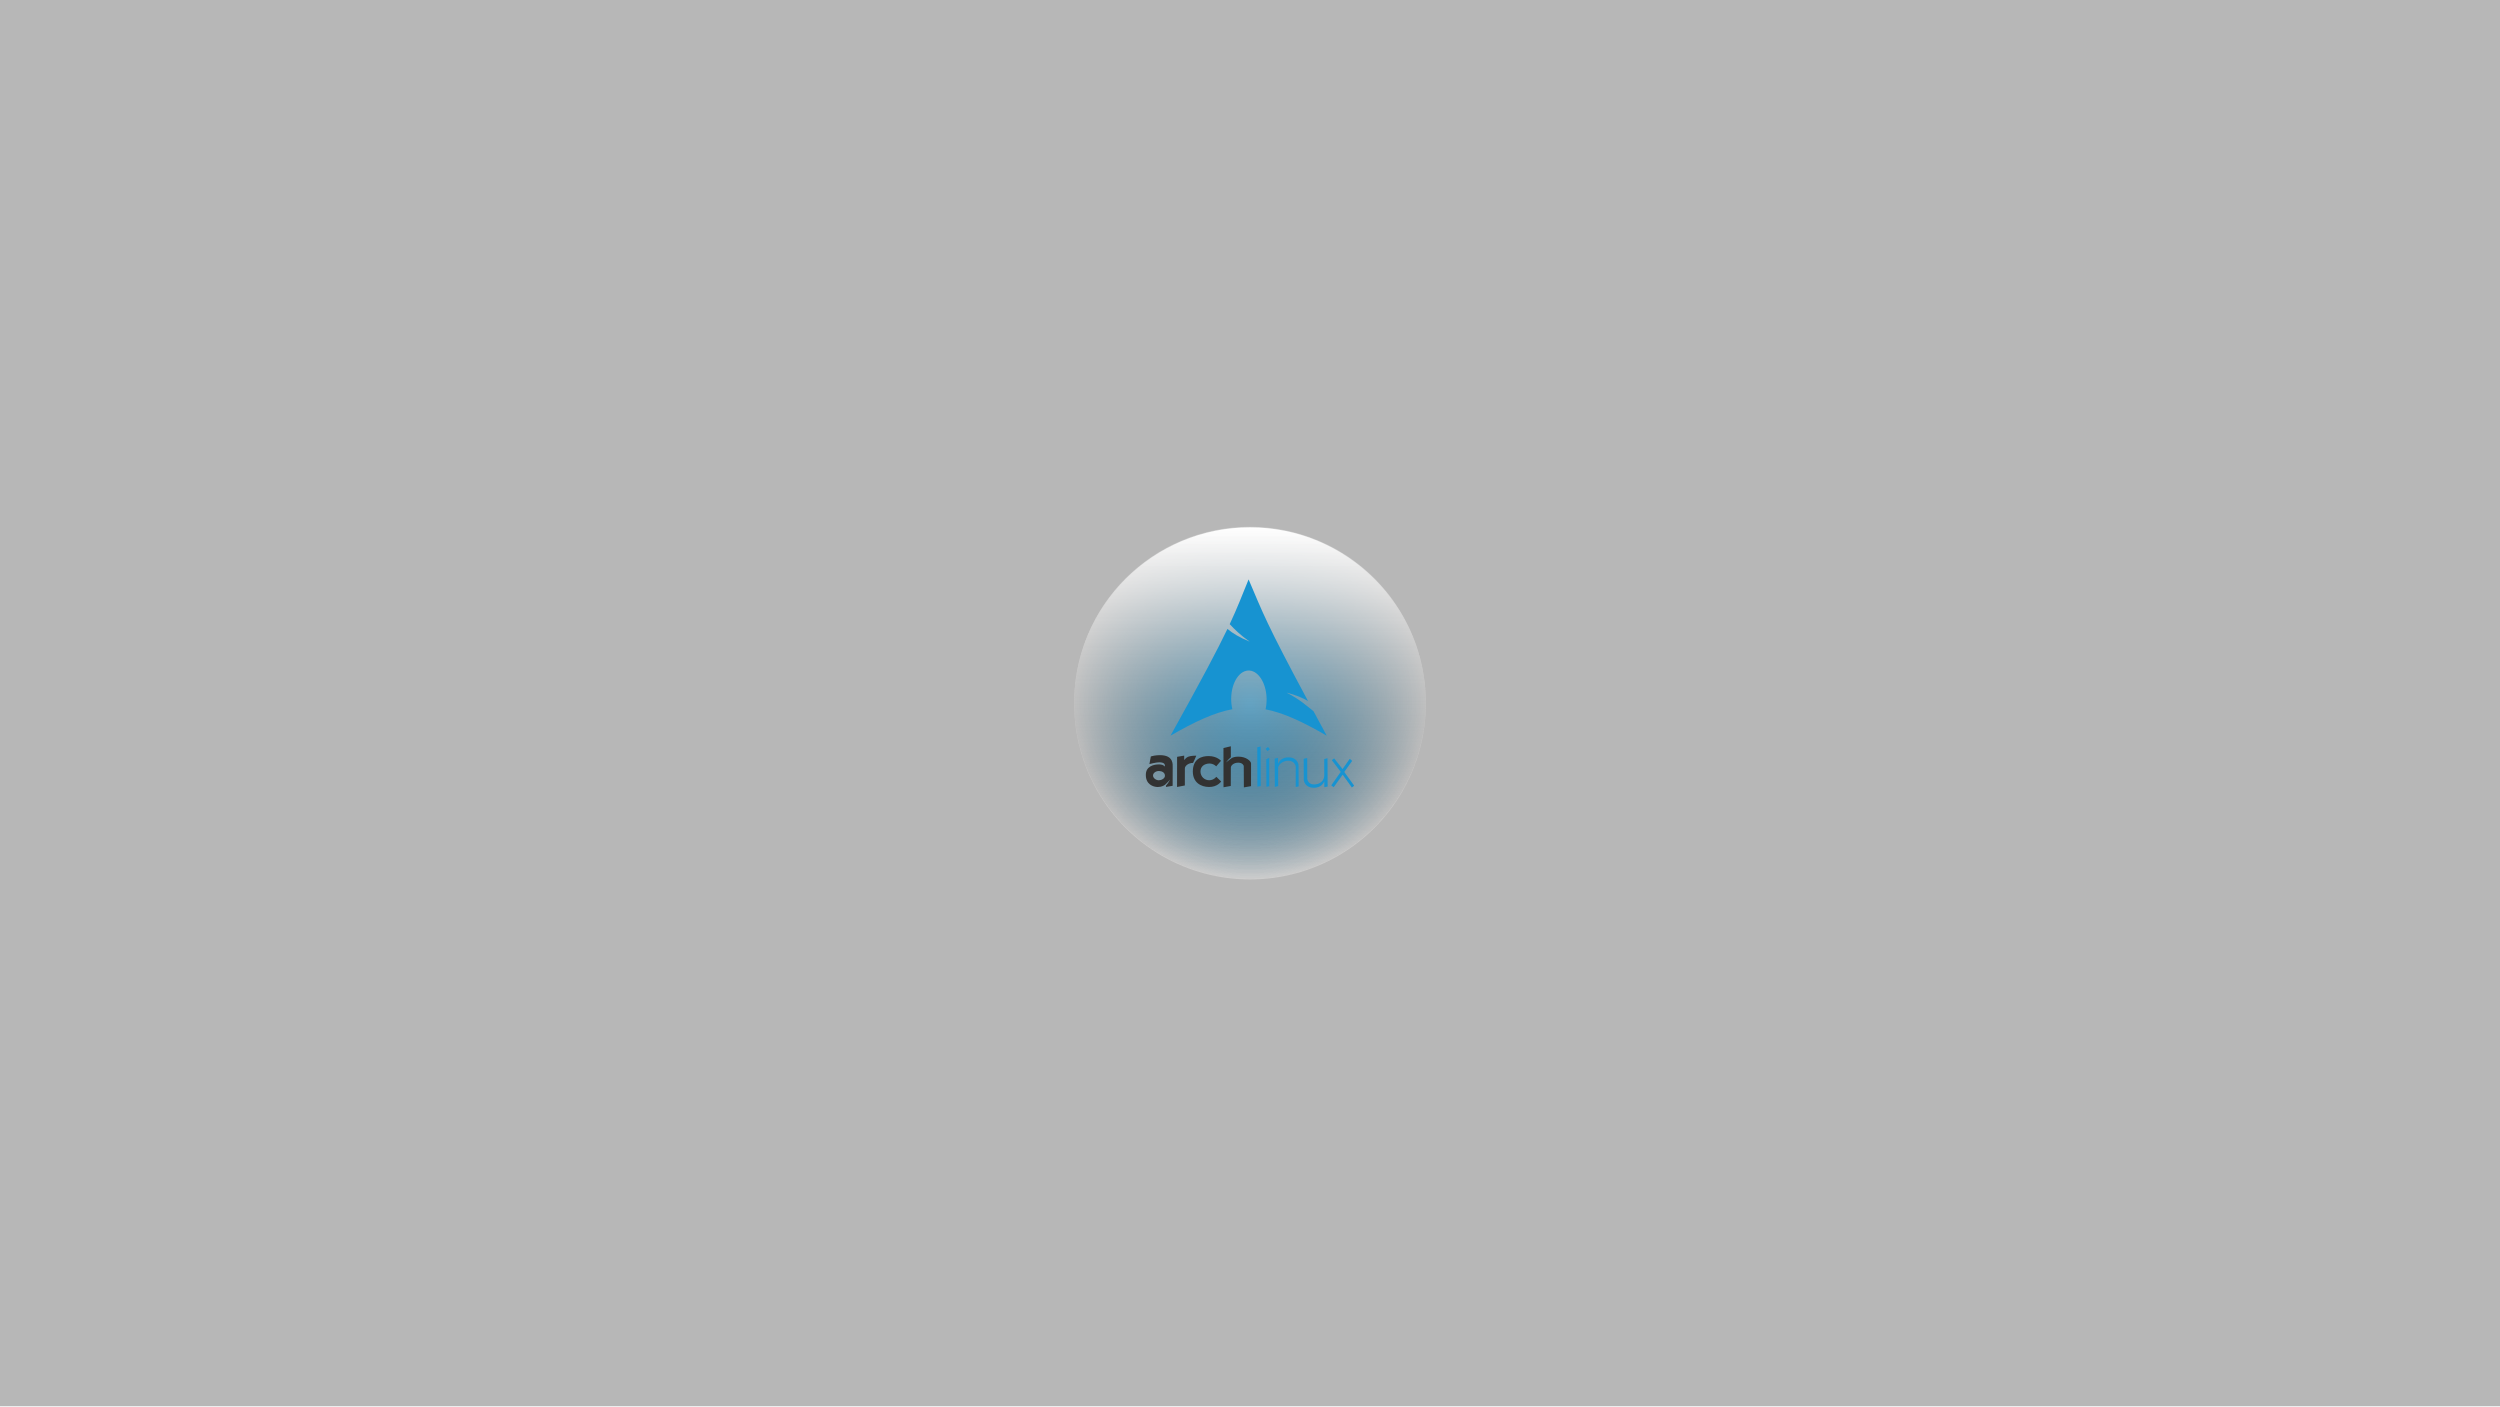
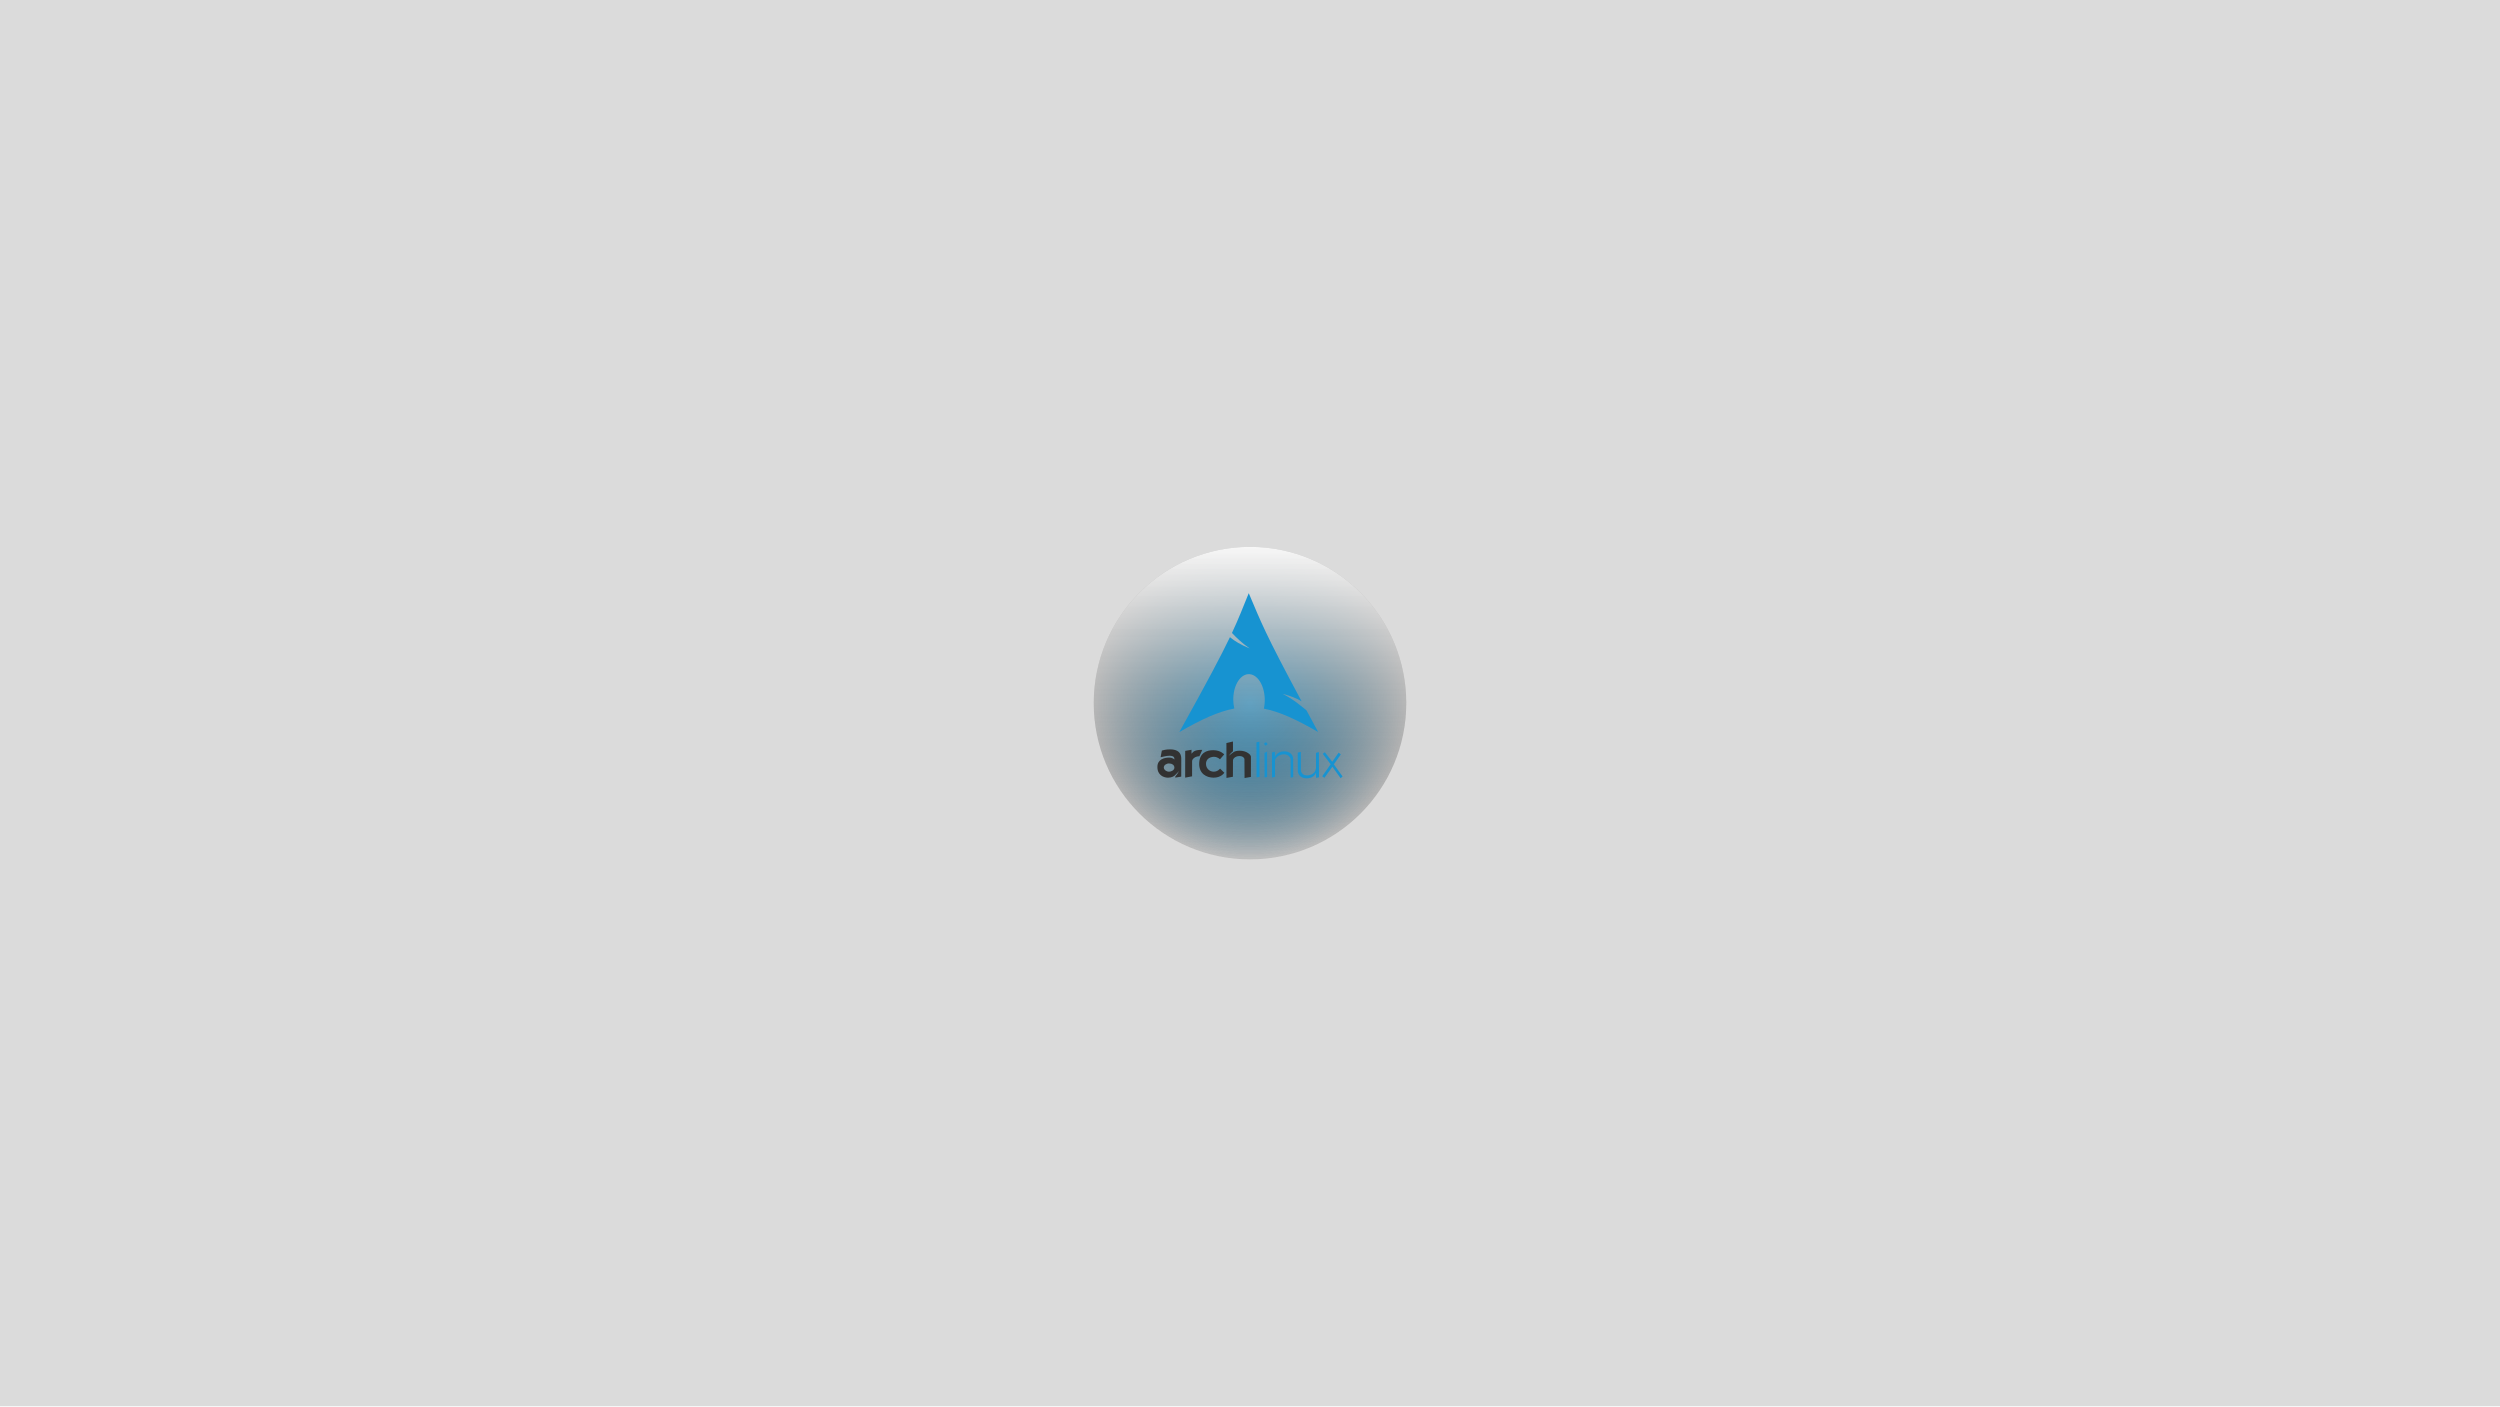
<svg xmlns="http://www.w3.org/2000/svg" xmlns:ns1="http://www.openswatchbook.org/uri/2009/osb" xmlns:xlink="http://www.w3.org/1999/xlink" id="svg3004" version="1.1" width="1920" height="1080" xml:space="preserve">
  <defs id="defs3008">
    <linearGradient id="linearGradient19350">
      <stop style="stop-color:#1793d1;stop-opacity:1;" offset="0" id="stop19352" />
      <stop style="stop-color:#1793d1;stop-opacity:0;" offset="1" id="stop19354" />
    </linearGradient>
    <linearGradient id="linearGradient4136">
      <stop style="stop-color:#1793d1;stop-opacity:1;" offset="0" id="stop4138" />
      <stop style="stop-color:#000000;stop-opacity:0;" offset="1" id="stop4140" />
    </linearGradient>
    <linearGradient id="linearGradient4164">
      <stop style="stop-color:#1793d1;stop-opacity:1;" offset="0" id="stop4166" />
      <stop style="stop-color:#a80030;stop-opacity:0;" offset="1" id="stop4168" />
    </linearGradient>
    <linearGradient id="linearGradient5303">
      <stop style="stop-color:#f26711;stop-opacity:1;" offset="0" id="stop5305" />
      <stop style="stop-color:#f26711;stop-opacity:0;" offset="1" id="stop5307" />
    </linearGradient>
    <linearGradient id="linearGradient5267">
      <stop style="stop-color:#666666;stop-opacity:1;" offset="0" id="stop5269" />
      <stop style="stop-color:#666666;stop-opacity:0;" offset="1" id="stop5271" />
    </linearGradient>
    <linearGradient id="linearGradient5251" ns1:paint="solid">
      <stop style="stop-color:#666666;stop-opacity:1;" offset="0" id="stop5253" />
    </linearGradient>
    <linearGradient xlink:href="#linearGradient5267" id="linearGradient5273" x1="-395.365" y1="-212.642" x2="4.763" y2="-212.642" gradientUnits="userSpaceOnUse" />
    <radialGradient xlink:href="#linearGradient5303" id="radialGradient5325" cx="-163.148" cy="-366.263" fx="-163.148" fy="-366.263" r="144.094" gradientTransform="matrix(1,0,0,0.9338842,0,-24.21576)" gradientUnits="userSpaceOnUse" />
    <radialGradient xlink:href="#linearGradient4164-9" id="radialGradient4170-9" cx="1447.778" cy="-272.917" fx="1447.778" fy="-272.917" r="223.333" gradientTransform="matrix(1,0,0,0.9751244,0,-6.788974)" gradientUnits="userSpaceOnUse" />
    <linearGradient id="linearGradient4164-9">
      <stop style="stop-color:#a80030;stop-opacity:1;" offset="0" id="stop4166-0" />
      <stop style="stop-color:#a80030;stop-opacity:0;" offset="1" id="stop4168-2" />
    </linearGradient>
    <radialGradient r="223.333" fy="-272.917" fx="1447.778" cy="-272.917" cx="1447.778" gradientTransform="matrix(1,0,0,0.9751244,0,-6.788974)" gradientUnits="userSpaceOnUse" id="radialGradient4206" xlink:href="#linearGradient4164-9" />
    <radialGradient xlink:href="#linearGradient19350" id="radialGradient19356" cx="1447.778" cy="-272.917" fx="1447.778" fy="-272.917" r="223.333" gradientTransform="matrix(1,0,0,0.9751244,0,-6.788974)" gradientUnits="userSpaceOnUse" />
    <radialGradient xlink:href="#linearGradient19350" id="radialGradient19376" gradientUnits="userSpaceOnUse" gradientTransform="matrix(1,0,0,0.9751244,0,-6.788974)" cx="1447.778" cy="-272.917" fx="1447.778" fy="-272.917" r="223.333" />
    <linearGradient xlink:href="#linearGradient5267" id="linearGradient19378" gradientUnits="userSpaceOnUse" x1="-395.365" y1="-212.642" x2="4.763" y2="-212.642" />
    <radialGradient r="125.556" fy="-292.917" fx="-318.889" cy="-292.917" cx="-318.889" gradientTransform="matrix(1,0,0,1.061947,0,18.14526)" gradientUnits="userSpaceOnUse" id="radialGradient3812" xlink:href="#linearGradient3787-8" />
    <linearGradient id="linearGradient3787-8">
      <stop style="stop-color:#000000;stop-opacity:1;" offset="0" id="stop3789-9" />
      <stop style="stop-color:#000000;stop-opacity:0;" offset="1" id="stop3791-4" />
    </linearGradient>
    <radialGradient r="125.556" fy="-292.917" fx="-318.889" cy="-292.917" cx="-318.889" gradientTransform="matrix(1,0,0,1.061947,0,18.14526)" gradientUnits="userSpaceOnUse" id="radialGradient6789" xlink:href="#linearGradient3787-8" />
    <linearGradient xlink:href="#linearGradient5267" id="linearGradient3058" gradientUnits="userSpaceOnUse" x1="-395.365" y1="-212.642" x2="4.763" y2="-212.642" />
    <radialGradient xlink:href="#linearGradient19350" id="radialGradient3060" gradientUnits="userSpaceOnUse" gradientTransform="matrix(1,0,0,0.9751244,0,-6.788974)" cx="1447.778" cy="-272.917" fx="1447.778" fy="-272.917" r="223.333" />
    <radialGradient xlink:href="#linearGradient3787-8" id="radialGradient3062" gradientUnits="userSpaceOnUse" gradientTransform="matrix(1,0,0,1.061947,0,18.14526)" cx="-318.889" cy="-292.917" fx="-318.889" fy="-292.917" r="125.556" />
    <radialGradient xlink:href="#linearGradient3787-8" id="radialGradient3083" gradientUnits="userSpaceOnUse" gradientTransform="matrix(1,0,0,1.061947,0,18.14526)" cx="-318.889" cy="-292.917" fx="-318.889" fy="-292.917" r="125.556" />
    <radialGradient xlink:href="#linearGradient19350" id="radialGradient3085" gradientUnits="userSpaceOnUse" gradientTransform="matrix(1,0,0,0.9751244,0,-6.788974)" cx="1447.778" cy="-272.917" fx="1447.778" fy="-272.917" r="223.333" />
    <linearGradient xlink:href="#linearGradient5267" id="linearGradient3087" gradientUnits="userSpaceOnUse" x1="-395.365" y1="-212.642" x2="4.763" y2="-212.642" />
    <radialGradient xlink:href="#linearGradient3787-8-9" id="radialGradient3835" gradientUnits="userSpaceOnUse" gradientTransform="matrix(1,0,0,1.061947,0,18.14526)" cx="-318.889" cy="-292.917" fx="-318.889" fy="-292.917" r="125.556" />
    <linearGradient id="linearGradient3787-8-9">
      <stop style="stop-color:#000000;stop-opacity:1;" offset="0" id="stop3789-9-1" />
      <stop style="stop-color:#000000;stop-opacity:0;" offset="1" id="stop3791-4-3" />
    </linearGradient>
    <radialGradient xlink:href="#linearGradient19350-5" id="radialGradient3833" gradientUnits="userSpaceOnUse" gradientTransform="matrix(1,0,0,0.9751244,0,-6.788974)" cx="1447.778" cy="-272.917" fx="1447.778" fy="-272.917" r="223.333" />
    <linearGradient id="linearGradient19350-5">
      <stop style="stop-color:#1793d1;stop-opacity:1;" offset="0" id="stop19352-4" />
      <stop style="stop-color:#1793d1;stop-opacity:0;" offset="1" id="stop19354-9" />
    </linearGradient>
    <linearGradient xlink:href="#linearGradient5267-3" id="linearGradient3831" gradientUnits="userSpaceOnUse" x1="-395.365" y1="-212.642" x2="4.763" y2="-212.642" />
    <linearGradient id="linearGradient5267-3">
      <stop style="stop-color:#ffffff;stop-opacity:1;" offset="0" id="stop5269-0" />
      <stop style="stop-color:#666666;stop-opacity:0;" offset="1" id="stop5271-7" />
    </linearGradient>
    <linearGradient xlink:href="#linearGradient5267-3" id="linearGradient3838" gradientUnits="userSpaceOnUse" x1="-395.365" y1="-212.642" x2="4.763" y2="-212.642" />
    <radialGradient xlink:href="#linearGradient19350-5" id="radialGradient3840" gradientUnits="userSpaceOnUse" gradientTransform="matrix(1,0,0,0.9751244,0,-6.788974)" cx="1447.778" cy="-272.917" fx="1447.778" fy="-272.917" r="223.333" />
    <radialGradient xlink:href="#linearGradient3787-8-9" id="radialGradient3842" gradientUnits="userSpaceOnUse" gradientTransform="matrix(1,0,0,1.061947,0,18.14526)" cx="-318.889" cy="-292.917" fx="-318.889" fy="-292.917" r="125.556" />
+     <radialGradient xlink:href="#linearGradient3787-8-9-01" id="radialGradient3865" gradientUnits="userSpaceOnUse" gradientTransform="matrix(1,0,0,1.061947,0,18.14526)" cx="-318.889" cy="-292.917" fx="-318.889" fy="-292.917" r="125.556" />
+     <linearGradient id="linearGradient3787-8-9-01">
+       <stop style="stop-color:#000000;stop-opacity:1;" offset="0" id="stop3789-9-1-2" />
+       <stop style="stop-color:#000000;stop-opacity:0;" offset="1" id="stop3791-4-3-7" />
+     </linearGradient>
+     <radialGradient xlink:href="#linearGradient19350-5-4" id="radialGradient3863" gradientUnits="userSpaceOnUse" gradientTransform="matrix(1,0,0,0.9751244,0,-6.788974)" cx="1447.778" cy="-272.917" fx="1447.778" fy="-272.917" r="223.333" />
+     <linearGradient id="linearGradient19350-5-4">
+       <stop style="stop-color:#1793d1;stop-opacity:1;" offset="0" id="stop19352-4-9" />
+       <stop style="stop-color:#1793d1;stop-opacity:0;" offset="1" id="stop19354-9-9" />
+     </linearGradient>
+     <linearGradient xlink:href="#linearGradient5267-3-2" id="linearGradient3861" gradientUnits="userSpaceOnUse" x1="-395.365" y1="-212.642" x2="4.763" y2="-212.642" />
+     <linearGradient id="linearGradient5267-3-2">
+       <stop style="stop-color:#f7f7f7;stop-opacity:1;" offset="0" id="stop5269-0-4" />
+       <stop style="stop-color:#666666;stop-opacity:0;" offset="1" id="stop5271-7-2" />
+     </linearGradient>
  </defs>
  <g id="g3012" transform="matrix(1.25,0,0,-1.25,0,1080)">
-     <rect style="fill:#b7b7b7;fill-opacity:1;stroke:none" id="rect3036" width="1536" height="864" x="0" y="-864" transform="scale(1,-1)" />
-     <g id="g3920">
-       <path transform="matrix(1.08777,0,0,-1.008,913.295,91.62002)" d="m -34.286,-337.679 a 99.286,107.143 0 1 1 -198.571,0 99.286,107.143 0 1 1 198.571,0 z" id="path3219" style="fill:#cdcdcd;fill-opacity:1;fill-rule:nonzero;stroke:none" />
-       <path transform="matrix(0,0.860177,0.81,0,1005.263,706.3009)" d="m -193.333,-292.917 a 125.556,133.333 0 1 1 -251.111,0 125.556,133.333 0 1 1 251.111,0 z" id="path5277-0-5" style="opacity:0.75;fill:url(#radialGradient3842);fill-opacity:1;fill-rule:evenodd;stroke:none" />
-       <path transform="matrix(0.4835821,0,0,-0.4959184,67.88056,296.6556)" d="m 1671.111,-272.917 a 223.333,217.778 0 1 1 -446.667,0 223.333,217.778 0 1 1 446.667,0 z" id="path4162-1" style="fill:url(#radialGradient3840);fill-opacity:1;fill-rule:nonzero;stroke:none" />
-       <path transform="matrix(0,-0.5398262,-0.5813513,0,644.3803,326.5714)" d="m 4.763,-212.642 a 200.064,185.774 0 1 1 -400.129,0 200.064,185.774 0 1 1 400.129,0 z" id="path3806-9" style="fill:url(#linearGradient3838);fill-opacity:1;fill-rule:evenodd;stroke:none" />
-       <g id="g3907">
-         <path d="m 767.136,508 c -4.273,-10.476 -6.85,-17.328 -11.607,-27.493 2.917,-3.092 6.497,-6.692 12.311,-10.759 -6.251,2.572 -10.515,5.155 -13.701,7.835 C 748.05,464.878 738.511,446.781 719.154,412 c 15.214,8.783 27.008,14.199 37.999,16.265 -0.472,2.03 -0.74,4.226 -0.722,6.517 l 0.018,0.487 c 0.241,9.747 5.312,17.243 11.318,16.734 6.007,-0.509 10.675,-8.828 10.434,-18.575 -0.045,-1.834 -0.252,-3.599 -0.614,-5.235 10.872,-2.127 22.539,-7.528 37.548,-16.193 -2.959,5.448 -5.601,10.36 -8.123,15.037 -3.973,3.08 -8.118,7.088 -16.572,11.427 5.811,-1.51 9.971,-3.252 13.214,-5.199 C 778.007,481.016 775.93,487.361 767.135,508 z" id="path2518-3" style="fill:#1793d1;fill-opacity:1;fill-rule:evenodd;stroke:none" />
+     <rect style="fill:#dbdbdb;fill-opacity:1;stroke:none" id="rect3036" width="1536" height="864" x="0" y="-864" transform="scale(1,-1)" />
+     <g transform="matrix(1.6,0,0,1.6,112.6401,-59.51996)" id="g3867">
+       <path transform="matrix(0.6043164,0,0,-0.5599999,490.3194,118.1)" d="m -34.286,-337.679 c 0,59.173 -44.452,107.143 -99.286,107.143 -54.834,0 -99.286,-47.969 -99.286,-107.143 0,-59.173 44.452,-107.143 99.286,-107.143 54.834,0 99.286,47.969 99.286,107.143 z" id="path3219-5" style="fill:#bfbfbf;fill-opacity:1;fill-rule:nonzero;stroke:none" />
+       <path transform="matrix(0,0.477876,0.4499999,0,541.4125,459.5893)" d="m -193.333,-292.917 c 0,73.638 -56.213,133.333 -125.556,133.333 -69.342,0 -125.556,-59.695 -125.556,-133.333 0,-73.638 56.213,-133.333 125.556,-133.333 69.342,0 125.556,59.695 125.556,133.333 z" id="path5277-0-5-7" style="opacity:0.75;fill:url(#radialGradient3865);fill-opacity:1;fill-rule:evenodd;stroke:none" />
+       <path transform="matrix(0.2686567,0,0,-0.2755102,20.64482,232.0087)" d="m 1671.111,-272.917 c 0,120.275 -99.99,217.778 -223.333,217.778 -123.344,0 -223.333,-97.502 -223.333,-217.778 0,-120.275 99.99,-217.778 223.333,-217.778 123.344,0 223.333,97.502 223.333,217.778 z" id="path4162-1-1" style="fill:url(#radialGradient3863);fill-opacity:1;fill-rule:nonzero;stroke:none" />
+       <path transform="matrix(0,-0.2999034,-0.3229729,0,340.9224,248.6286)" d="m 4.763,-212.642 c 0,102.6 -89.572,185.774 -200.064,185.774 -110.493,0 -200.064,-83.174 -200.064,-185.774 0,-102.6 89.572,-185.774 200.064,-185.774 110.493,0 200.064,83.174 200.064,185.774 z" id="path3806-9-3" style="fill:url(#linearGradient3861);fill-opacity:1;fill-rule:evenodd;stroke:none" />
+       <g transform="matrix(0.5555554,0,0,0.5555554,-17.06624,67.20004)" id="g3907">
+         <path d="m 767.136,508 c -4.273,-10.476 -6.85,-17.328 -11.607,-27.493 2.917,-3.092 6.497,-6.692 12.311,-10.759 -6.251,2.572 -10.515,5.155 -13.701,7.835 C 748.05,464.878 738.511,446.781 719.154,412 c 15.214,8.783 27.008,14.199 37.999,16.265 -0.472,2.03 -0.74,4.226 -0.722,6.517 l 0.018,0.487 c 0.241,9.747 5.312,17.243 11.318,16.734 6.007,-0.509 10.675,-8.828 10.434,-18.575 -0.045,-1.834 -0.252,-3.599 -0.614,-5.235 10.872,-2.127 22.539,-7.528 37.548,-16.193 -2.959,5.448 -5.601,10.36 -8.123,15.037 -3.973,3.08 -8.118,7.088 -16.572,11.427 5.811,-1.51 9.971,-3.252 13.214,-5.199 C 778.007,481.016 775.93,487.361 767.135,508 z" id="path2518-3-0" style="fill:#1793d1;fill-opacity:1;fill-rule:evenodd;stroke:none" />
        <g id="g3896">
-           <path d="m 712.668,400.033 c -2.606,0.004 -4.769,-0.53 -5.605,-0.822 l -0.861,-4.649 c -0.002,-0.017 4.285,1.143 6.174,1.075 3.127,-0.112 3.414,-1.195 3.36,-2.656 0.053,-0.086 -0.807,1.32 -3.512,1.368 -3.413,0.059 -8.229,-1.208 -8.222,-6.359 -0.092,-5.794 4.328,-7.499 7.339,-7.53 2.706,0.049 3.976,1.025 4.671,1.548 0.913,0.955 1.958,1.915 2.955,3.067 -0.943,-1.713 -1.76,-2.898 -2.611,-3.804 l 0,-0.765 4.114,0.692 0.028,11.182 c -0.042,1.583 0.908,7.639 -7.828,7.654 z m -0.591,-9.736 c 1.705,-0.023 3.661,-0.864 3.664,-2.887 0.009,-1.84 -2.305,-2.83 -3.81,-2.814 -1.506,0.016 -3.503,1.183 -3.512,2.977 0.029,1.604 1.884,2.765 3.658,2.724 z" id="path2284-3" style="fill:#323232;fill-opacity:1;fill-rule:evenodd;stroke:none" />
-           <path d="m 723.209,399 -0.028,-18.518 4.793,0.923 0.008,10.499 c 10e-4,1.563 2.234,3.39 5.036,3.361 0.595,1.076 1.712,3.825 1.985,4.451 -6.259,0.015 -6.339,-1.799 -7.428,-2.691 -0.011,1.702 -0.004,2.724 -0.004,2.724 l -4.362,-0.75 z" id="path2286-1" style="fill:#323232;fill-opacity:1;fill-rule:evenodd;stroke:none" />
-           <path d="m 750.181,396.569 c -0.046,0.022 -2.5,2.87 -7.432,2.892 -4.62,0.077 -9.801,-1.714 -9.884,-9.461 0.04,-6.811 4.978,-9.472 9.911,-9.524 5.279,-0.055 7.379,3.301 7.505,3.384 -0.63,0.546 -2.989,2.884 -2.989,2.884 0,0 -1.474,-2.098 -4.333,-2.125 -2.86,-0.027 -5.345,2.21 -5.381,5.332 -0.037,3.122 2.285,4.813 5.402,4.95 2.699,5.4e-4 4.255,-1.742 4.255,-1.742 l 2.945,3.41 z" id="path2288-5" style="fill:#323232;fill-opacity:1;fill-rule:evenodd;stroke:none" />
-           <path d="m 756.222,405.481 -4.525,-1.064 0.034,-24.121 4.457,0.805 0.051,11.351 c 0.01,1.19 1.722,3.018 4.581,2.96 2.734,-0.028 3.345,-1.822 3.337,-2.049 l 0.079,-13.141 4.395,0.777 0.017,13.934 c 0.029,1.341 -2.937,4.173 -7.704,4.193 -2.266,-0.004 -3.52,-0.517 -4.159,-0.895 -1.093,-0.844 -2.341,-1.652 -3.568,-2.684 1.134,1.457 2.086,2.465 3.016,3.213 l -0.011,6.72 z" id="path2290-7" style="fill:#323232;fill-opacity:1;fill-rule:evenodd;stroke:none" />
-           <path d="m 772.465,404.855 2.041,0.511 0.097,-24.318 -2.073,-0.353 -0.064,24.16 z" id="path2292-9" style="fill:#1793d1;fill-opacity:1;fill-rule:evenodd;stroke:none" />
-           <path d="m 778.014,397.597 1.789,0.796 0.015,-17.437 -1.727,-0.357 -0.076,16.997 z m -0.425,6.288 1.442,1.177 1.198,-1.333 -1.443,-1.208 -1.197,1.364 z" id="path2294-4" style="fill:#1793d1;fill-opacity:1;fill-rule:evenodd;stroke:none" />
-           <path d="m 783.166,397.915 2.041,0.416 0.01,-3.645 c 3.5e-4,-0.157 1.121,4.072 6.525,3.978 5.247,-0.029 6.106,-4.092 6.077,-5.002 l 0.065,-12.819 -1.789,-0.388 -0.01,12.661 c 0.021,0.37 -0.818,3.497 -4.526,3.508 -3.708,0.011 -6.276,-2.693 -6.272,-4.42 l 0.029,-11.154 -2.073,-0.542 -0.078,17.406 z" id="path2296-6" style="fill:#1793d1;fill-opacity:1;fill-rule:evenodd;stroke:none" />
-           <path d="m 815.694,380.751 -2.041,-0.416 -0.01,3.645 c -3.5e-4,0.157 -1.121,-4.072 -6.525,-3.978 -5.247,0.029 -6.106,4.092 -6.077,5.002 l -0.065,12.819 2.169,0.438 0.034,-12.662 c 9.2e-4,-0.346 0.415,-3.546 4.123,-3.557 3.708,-0.011 6.305,2.233 6.323,5.611 l -0.026,9.99 2.018,0.515 0.078,-17.406 z" id="path2298-8" style="fill:#1793d1;fill-opacity:1;fill-rule:evenodd;stroke:none" />
-           <path d="m 819.694,398.059 -1.431,-1.12 5.487,-7.181 -5.852,-8.296 1.518,-1.127 5.502,7.704 5.678,-7.887 1.404,1.12 -6.085,8.433 4.854,6.819 -1.493,1.262 -4.422,-6.31 -5.16,6.582 z" id="path2300-9" style="fill:#1793d1;fill-opacity:1;fill-rule:evenodd;stroke:none" />
+           <path d="m 712.668,400.033 c -2.606,0.004 -4.769,-0.53 -5.605,-0.822 l -0.861,-4.649 c -0.002,-0.017 4.285,1.143 6.174,1.075 3.127,-0.112 3.414,-1.195 3.36,-2.656 0.053,-0.086 -0.807,1.32 -3.512,1.368 -3.413,0.059 -8.229,-1.208 -8.222,-6.359 -0.092,-5.794 4.328,-7.499 7.339,-7.53 2.706,0.049 3.976,1.025 4.671,1.548 0.913,0.955 1.958,1.915 2.955,3.067 -0.943,-1.713 -1.76,-2.898 -2.611,-3.804 l 0,-0.765 4.114,0.692 0.028,11.182 c -0.042,1.583 0.908,7.639 -7.828,7.654 z m -0.591,-9.736 c 1.705,-0.023 3.661,-0.864 3.664,-2.887 0.009,-1.84 -2.305,-2.83 -3.81,-2.814 -1.506,0.016 -3.503,1.183 -3.512,2.977 0.029,1.604 1.884,2.765 3.658,2.724 z" id="path2284-3-2" style="fill:#323232;fill-opacity:1;fill-rule:evenodd;stroke:none" />
+           <path d="m 723.209,399 -0.028,-18.518 4.793,0.923 0.008,10.499 c 10e-4,1.563 2.234,3.39 5.036,3.361 0.595,1.076 1.712,3.825 1.985,4.451 -6.259,0.015 -6.339,-1.799 -7.428,-2.691 -0.011,1.702 -0.004,2.724 -0.004,2.724 l -4.362,-0.75 z" id="path2286-1-4" style="fill:#323232;fill-opacity:1;fill-rule:evenodd;stroke:none" />
+           <path d="m 750.181,396.569 c -0.046,0.022 -2.5,2.87 -7.432,2.892 -4.62,0.077 -9.801,-1.714 -9.884,-9.461 0.04,-6.811 4.978,-9.472 9.911,-9.524 5.279,-0.055 7.379,3.301 7.505,3.384 -0.63,0.546 -2.989,2.884 -2.989,2.884 0,0 -1.474,-2.098 -4.333,-2.125 -2.86,-0.027 -5.345,2.21 -5.381,5.332 -0.037,3.122 2.285,4.813 5.402,4.95 2.699,5.4e-4 4.255,-1.742 4.255,-1.742 l 2.945,3.41 z" id="path2288-5-7" style="fill:#323232;fill-opacity:1;fill-rule:evenodd;stroke:none" />
+           <path d="m 756.222,405.481 -4.525,-1.064 0.034,-24.121 4.457,0.805 0.051,11.351 c 0.01,1.19 1.722,3.018 4.581,2.96 2.734,-0.028 3.345,-1.822 3.337,-2.049 l 0.079,-13.141 4.395,0.777 0.017,13.934 c 0.029,1.341 -2.937,4.173 -7.704,4.193 -2.266,-0.004 -3.52,-0.517 -4.159,-0.895 -1.093,-0.844 -2.341,-1.652 -3.568,-2.684 1.134,1.457 2.086,2.465 3.016,3.213 l -0.011,6.72 z" id="path2290-7-0" style="fill:#323232;fill-opacity:1;fill-rule:evenodd;stroke:none" />
+           <path d="m 772.465,404.855 2.041,0.511 0.097,-24.318 -2.073,-0.353 -0.064,24.16 z" id="path2292-9-5" style="fill:#1793d1;fill-opacity:1;fill-rule:evenodd;stroke:none" />
+           <path d="m 778.014,397.597 1.789,0.796 0.015,-17.437 -1.727,-0.357 -0.076,16.997 z m -0.425,6.288 1.442,1.177 1.198,-1.333 -1.443,-1.208 -1.197,1.364 z" id="path2294-4-0" style="fill:#1793d1;fill-opacity:1;fill-rule:evenodd;stroke:none" />
+           <path d="m 783.166,397.915 2.041,0.416 0.01,-3.645 c 3.5e-4,-0.157 1.121,4.072 6.525,3.978 5.247,-0.029 6.106,-4.092 6.077,-5.002 l 0.065,-12.819 -1.789,-0.388 -0.01,12.661 c 0.021,0.37 -0.818,3.497 -4.526,3.508 -3.708,0.011 -6.276,-2.693 -6.272,-4.42 l 0.029,-11.154 -2.073,-0.542 -0.078,17.406 z" id="path2296-6-1" style="fill:#1793d1;fill-opacity:1;fill-rule:evenodd;stroke:none" />
+           <path d="m 815.694,380.751 -2.041,-0.416 -0.01,3.645 c -3.5e-4,0.157 -1.121,-4.072 -6.525,-3.978 -5.247,0.029 -6.106,4.092 -6.077,5.002 l -0.065,12.819 2.169,0.438 0.034,-12.662 c 9.2e-4,-0.346 0.415,-3.546 4.123,-3.557 3.708,-0.011 6.305,2.233 6.323,5.611 l -0.026,9.99 2.018,0.515 0.078,-17.406 z" id="path2298-8-3" style="fill:#1793d1;fill-opacity:1;fill-rule:evenodd;stroke:none" />
+           <path d="m 819.694,398.059 -1.431,-1.12 5.487,-7.181 -5.852,-8.296 1.518,-1.127 5.502,7.704 5.678,-7.887 1.404,1.12 -6.085,8.433 4.854,6.819 -1.493,1.262 -4.422,-6.31 -5.16,6.582 z" id="path2300-9-9" style="fill:#1793d1;fill-opacity:1;fill-rule:evenodd;stroke:none" />
        </g>
      </g>
    </g>
  </g>
</svg>
